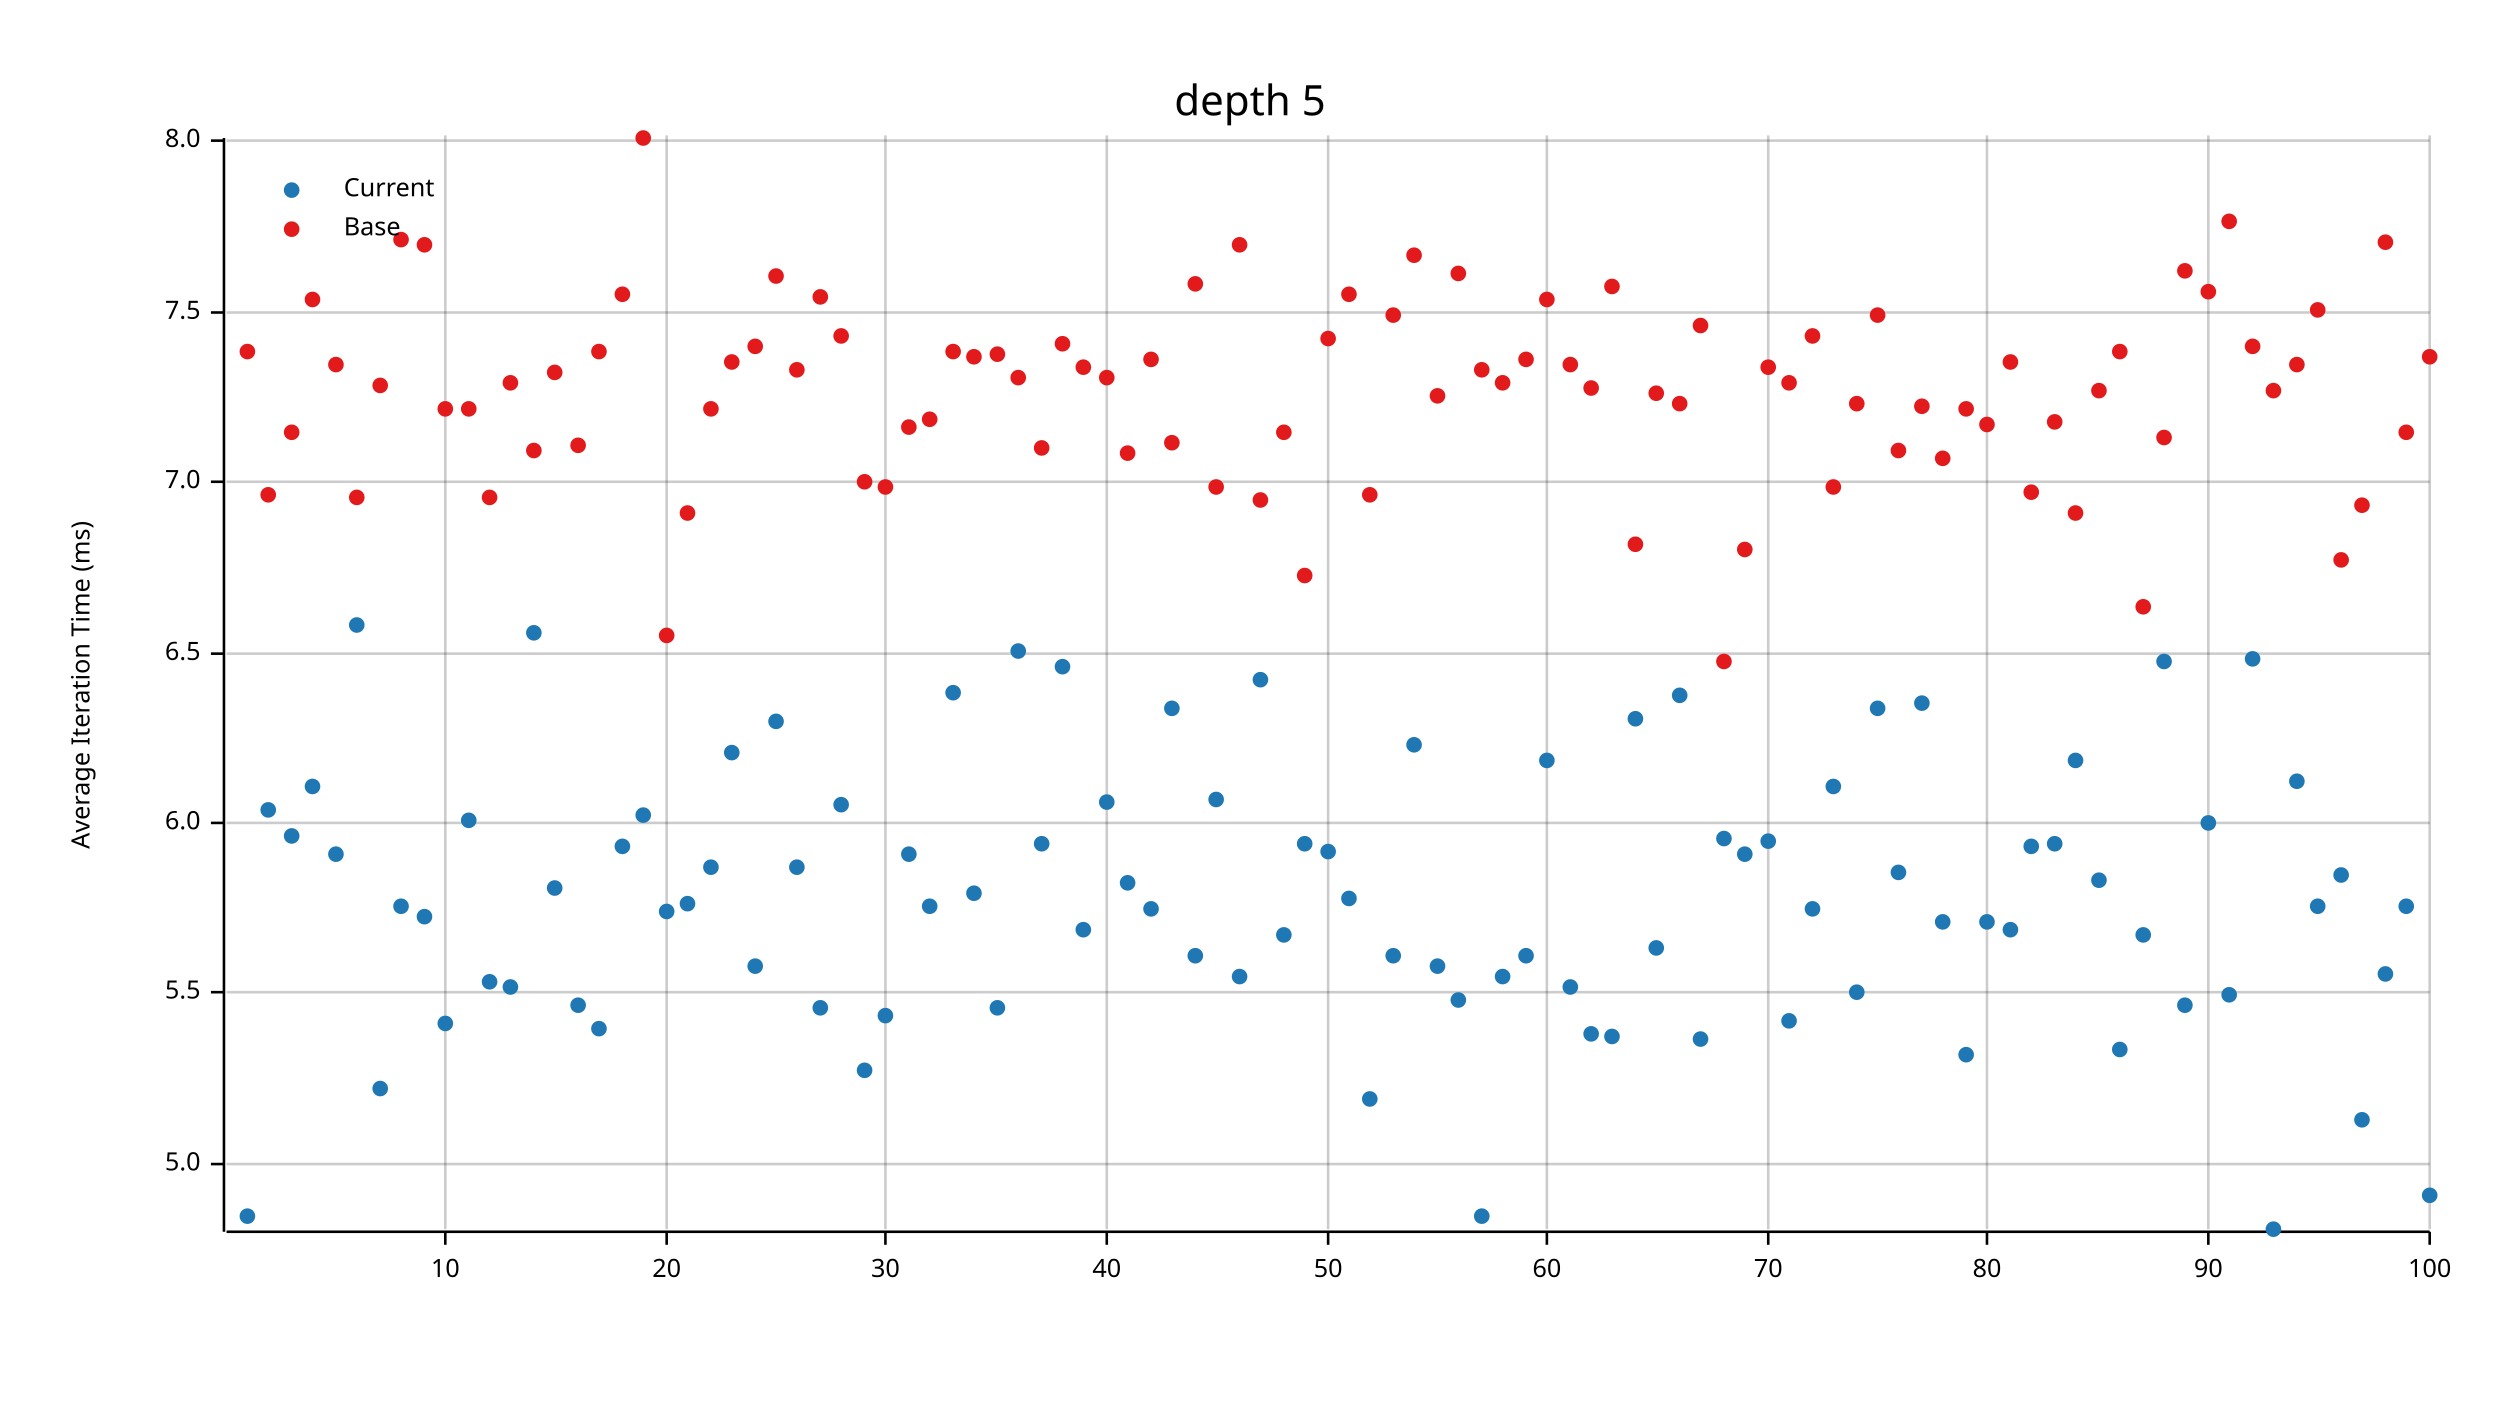
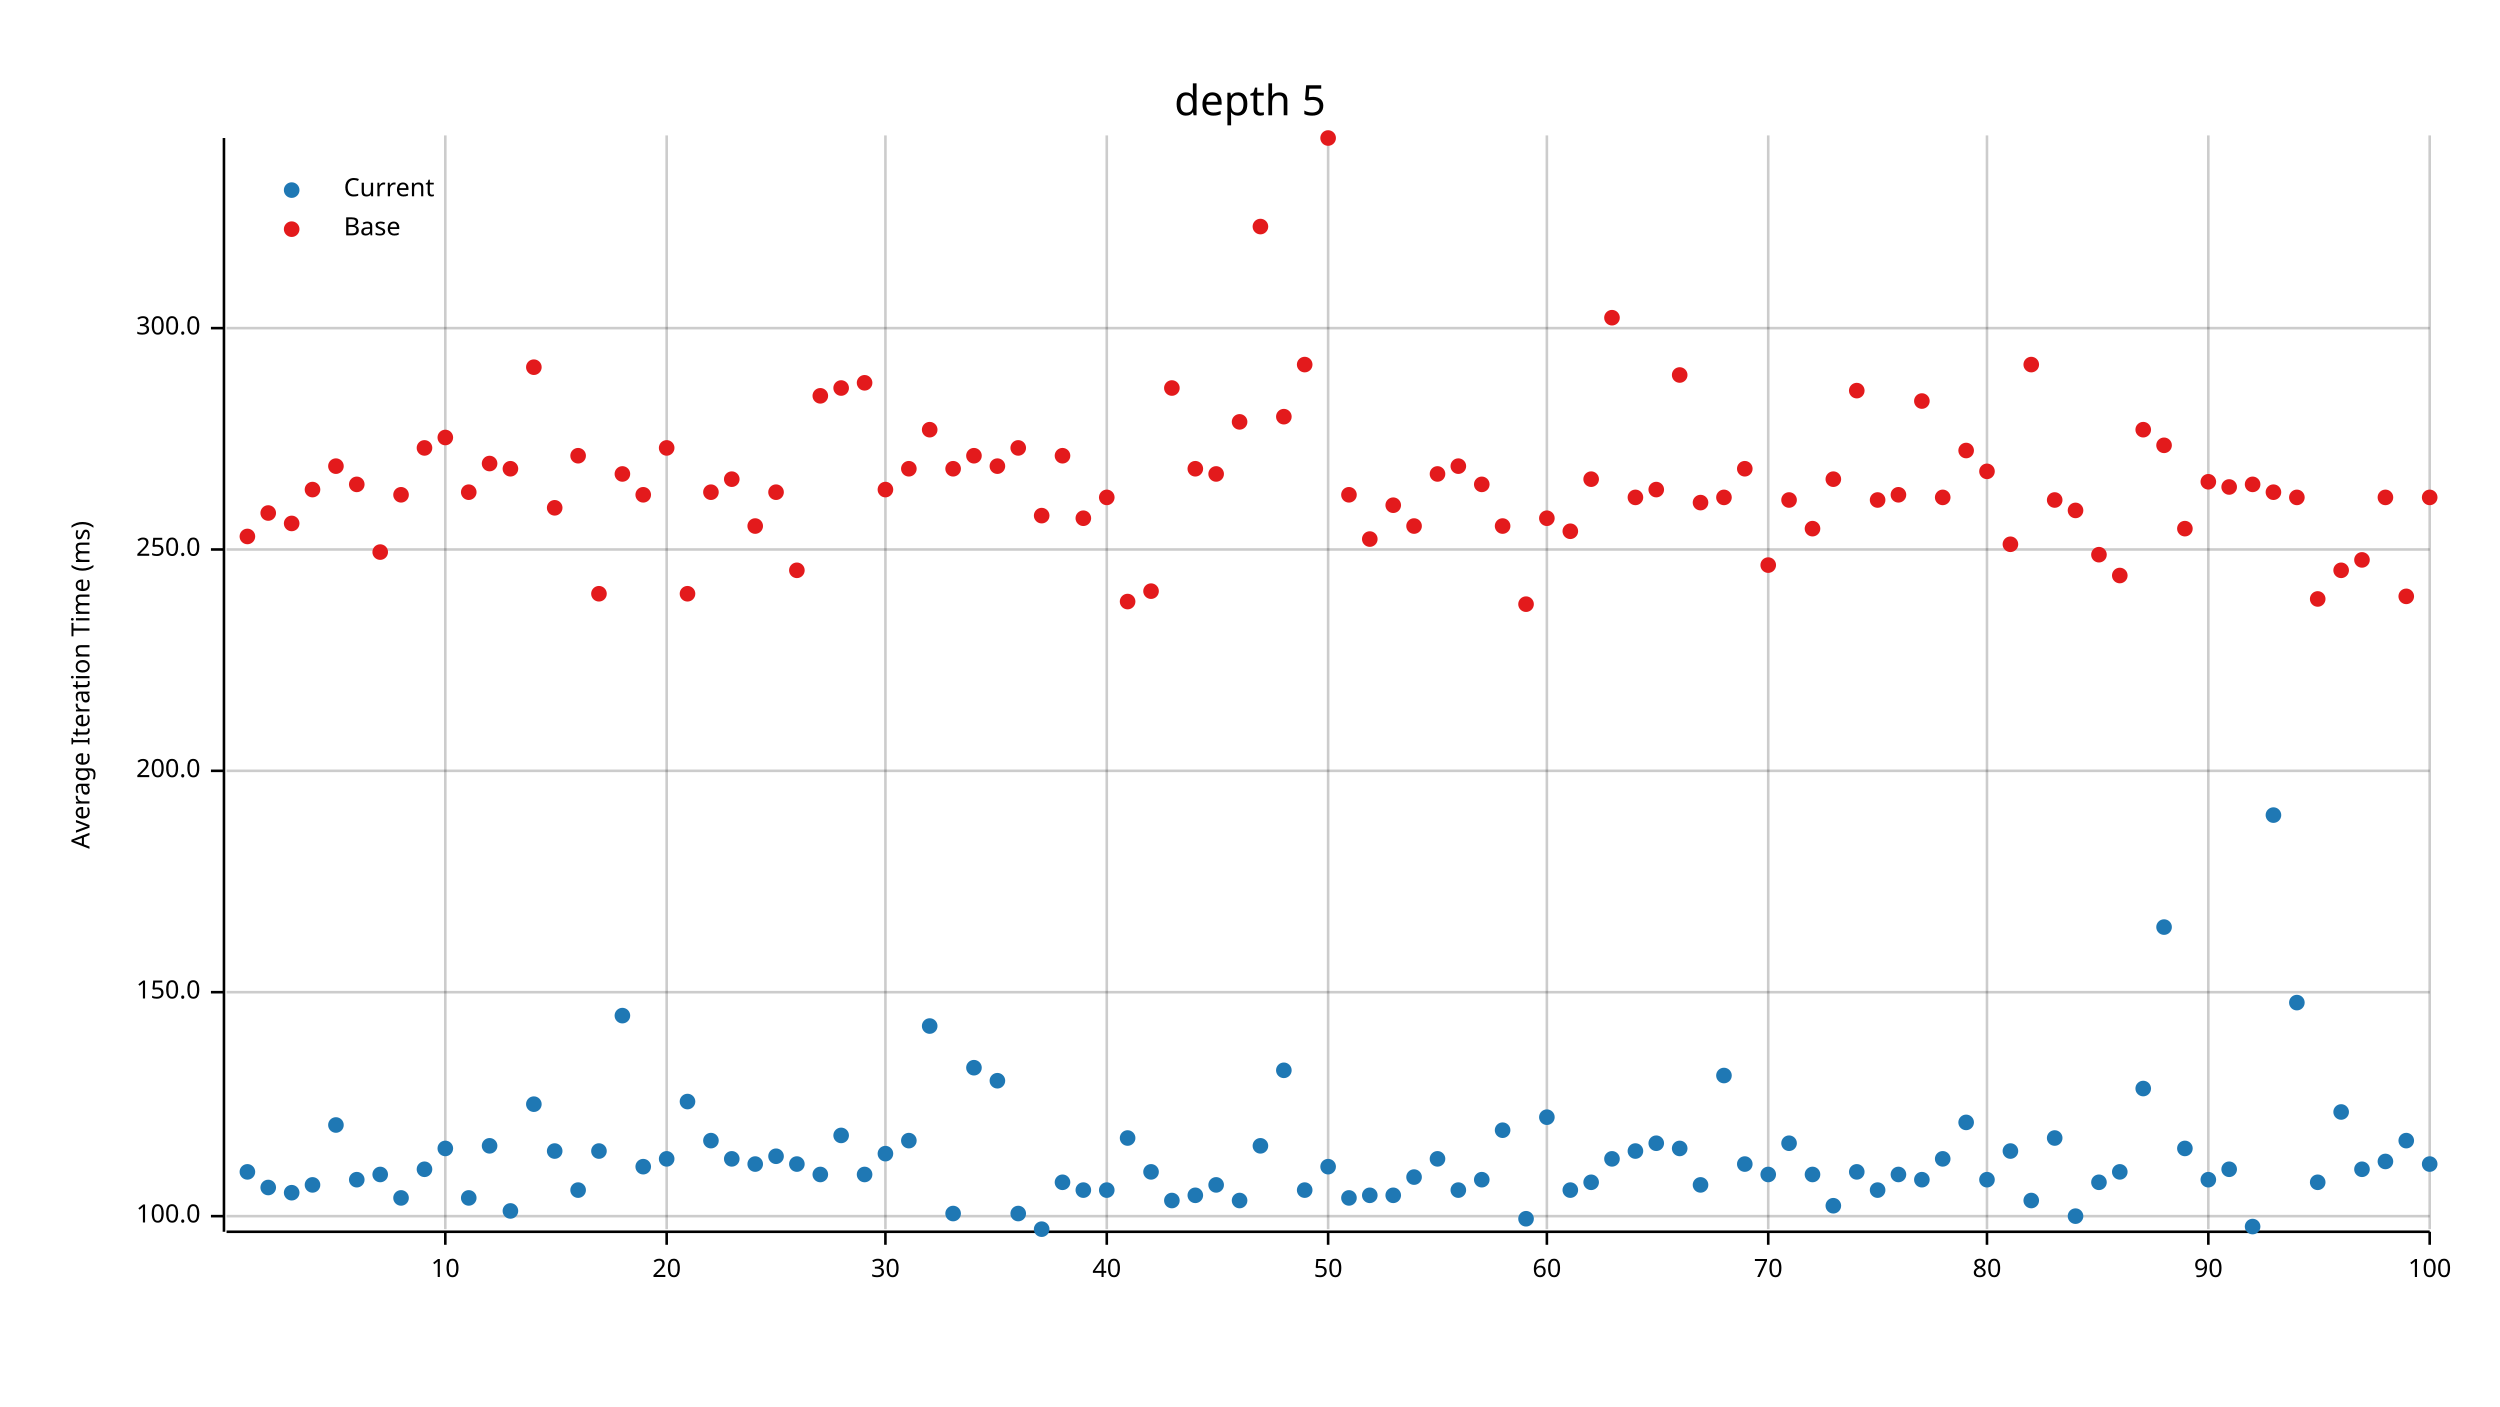
<svg xmlns="http://www.w3.org/2000/svg" width="960" height="540" viewBox="0 0 960 540">
  <text x="480" y="32" dy="0.76em" text-anchor="middle" font-family="sans-serif" font-size="16.129" opacity="1" fill="#000000">
depth 5
</text>
  <text x="27" y="263" dy="0.76em" text-anchor="middle" font-family="sans-serif" font-size="9.677" opacity="1" fill="#000000" transform="rotate(270, 27, 263)">
Average Iteration Time (ms)
</text>
  <line opacity="0.2" stroke="#000000" stroke-width="1" x1="171" y1="472" x2="171" y2="52" />
  <line opacity="0.2" stroke="#000000" stroke-width="1" x1="256" y1="472" x2="256" y2="52" />
  <line opacity="0.2" stroke="#000000" stroke-width="1" x1="340" y1="472" x2="340" y2="52" />
  <line opacity="0.2" stroke="#000000" stroke-width="1" x1="425" y1="472" x2="425" y2="52" />
  <line opacity="0.2" stroke="#000000" stroke-width="1" x1="510" y1="472" x2="510" y2="52" />
  <line opacity="0.2" stroke="#000000" stroke-width="1" x1="594" y1="472" x2="594" y2="52" />
  <line opacity="0.2" stroke="#000000" stroke-width="1" x1="679" y1="472" x2="679" y2="52" />
  <line opacity="0.2" stroke="#000000" stroke-width="1" x1="763" y1="472" x2="763" y2="52" />
  <line opacity="0.2" stroke="#000000" stroke-width="1" x1="848" y1="472" x2="848" y2="52" />
  <line opacity="0.2" stroke="#000000" stroke-width="1" x1="933" y1="472" x2="933" y2="52" />
-   <line opacity="0.2" stroke="#000000" stroke-width="1" x1="87" y1="447" x2="933" y2="447" />
+   <line opacity="0.2" stroke="#000000" stroke-width="1" x1="87" y1="467" x2="933" y2="467" />
  <line opacity="0.2" stroke="#000000" stroke-width="1" x1="87" y1="381" x2="933" y2="381" />
-   <line opacity="0.2" stroke="#000000" stroke-width="1" x1="87" y1="316" x2="933" y2="316" />
-   <line opacity="0.2" stroke="#000000" stroke-width="1" x1="87" y1="251" x2="933" y2="251" />
-   <line opacity="0.2" stroke="#000000" stroke-width="1" x1="87" y1="185" x2="933" y2="185" />
-   <line opacity="0.2" stroke="#000000" stroke-width="1" x1="87" y1="120" x2="933" y2="120" />
-   <line opacity="0.2" stroke="#000000" stroke-width="1" x1="87" y1="54" x2="933" y2="54" />
+   <line opacity="0.2" stroke="#000000" stroke-width="1" x1="87" y1="296" x2="933" y2="296" />
+   <line opacity="0.2" stroke="#000000" stroke-width="1" x1="87" y1="211" x2="933" y2="211" />
+   <line opacity="0.2" stroke="#000000" stroke-width="1" x1="87" y1="126" x2="933" y2="126" />
  <polyline fill="none" opacity="1" stroke="#000000" stroke-width="1" points="86,53 86,473 " />
-   <text x="77" y="447" dy="0.5ex" text-anchor="end" font-family="sans-serif" font-size="9.677" opacity="1" fill="#000000">
- 5.0
- </text>
-   <polyline fill="none" opacity="1" stroke="#000000" stroke-width="1" points="81,447 86,447 " />
+   <text x="77" y="467" dy="0.5ex" text-anchor="end" font-family="sans-serif" font-size="9.677" opacity="1" fill="#000000">
+ 100.0
+ </text>
+   <polyline fill="none" opacity="1" stroke="#000000" stroke-width="1" points="81,467 86,467 " />
  <text x="77" y="381" dy="0.5ex" text-anchor="end" font-family="sans-serif" font-size="9.677" opacity="1" fill="#000000">
- 5.5
+ 150.0
</text>
  <polyline fill="none" opacity="1" stroke="#000000" stroke-width="1" points="81,381 86,381 " />
-   <text x="77" y="316" dy="0.5ex" text-anchor="end" font-family="sans-serif" font-size="9.677" opacity="1" fill="#000000">
- 6.0
- </text>
-   <polyline fill="none" opacity="1" stroke="#000000" stroke-width="1" points="81,316 86,316 " />
-   <text x="77" y="251" dy="0.5ex" text-anchor="end" font-family="sans-serif" font-size="9.677" opacity="1" fill="#000000">
- 6.5
- </text>
-   <polyline fill="none" opacity="1" stroke="#000000" stroke-width="1" points="81,251 86,251 " />
-   <text x="77" y="185" dy="0.5ex" text-anchor="end" font-family="sans-serif" font-size="9.677" opacity="1" fill="#000000">
- 7.0
- </text>
-   <polyline fill="none" opacity="1" stroke="#000000" stroke-width="1" points="81,185 86,185 " />
-   <text x="77" y="120" dy="0.5ex" text-anchor="end" font-family="sans-serif" font-size="9.677" opacity="1" fill="#000000">
- 7.5
- </text>
-   <polyline fill="none" opacity="1" stroke="#000000" stroke-width="1" points="81,120 86,120 " />
-   <text x="77" y="54" dy="0.5ex" text-anchor="end" font-family="sans-serif" font-size="9.677" opacity="1" fill="#000000">
- 8.0
- </text>
-   <polyline fill="none" opacity="1" stroke="#000000" stroke-width="1" points="81,54 86,54 " />
+   <text x="77" y="296" dy="0.5ex" text-anchor="end" font-family="sans-serif" font-size="9.677" opacity="1" fill="#000000">
+ 200.0
+ </text>
+   <polyline fill="none" opacity="1" stroke="#000000" stroke-width="1" points="81,296 86,296 " />
+   <text x="77" y="211" dy="0.5ex" text-anchor="end" font-family="sans-serif" font-size="9.677" opacity="1" fill="#000000">
+ 250.0
+ </text>
+   <polyline fill="none" opacity="1" stroke="#000000" stroke-width="1" points="81,211 86,211 " />
+   <text x="77" y="126" dy="0.5ex" text-anchor="end" font-family="sans-serif" font-size="9.677" opacity="1" fill="#000000">
+ 300.0
+ </text>
+   <polyline fill="none" opacity="1" stroke="#000000" stroke-width="1" points="81,126 86,126 " />
  <polyline fill="none" opacity="1" stroke="#000000" stroke-width="1" points="87,473 933,473 " />
  <text x="171" y="483" dy="0.76em" text-anchor="middle" font-family="sans-serif" font-size="9.677" opacity="1" fill="#000000">
10
</text>
  <polyline fill="none" opacity="1" stroke="#000000" stroke-width="1" points="171,473 171,478 " />
  <text x="256" y="483" dy="0.76em" text-anchor="middle" font-family="sans-serif" font-size="9.677" opacity="1" fill="#000000">
20
</text>
  <polyline fill="none" opacity="1" stroke="#000000" stroke-width="1" points="256,473 256,478 " />
  <text x="340" y="483" dy="0.76em" text-anchor="middle" font-family="sans-serif" font-size="9.677" opacity="1" fill="#000000">
30
</text>
  <polyline fill="none" opacity="1" stroke="#000000" stroke-width="1" points="340,473 340,478 " />
  <text x="425" y="483" dy="0.76em" text-anchor="middle" font-family="sans-serif" font-size="9.677" opacity="1" fill="#000000">
40
</text>
  <polyline fill="none" opacity="1" stroke="#000000" stroke-width="1" points="425,473 425,478 " />
  <text x="510" y="483" dy="0.76em" text-anchor="middle" font-family="sans-serif" font-size="9.677" opacity="1" fill="#000000">
50
</text>
  <polyline fill="none" opacity="1" stroke="#000000" stroke-width="1" points="510,473 510,478 " />
  <text x="594" y="483" dy="0.76em" text-anchor="middle" font-family="sans-serif" font-size="9.677" opacity="1" fill="#000000">
60
</text>
  <polyline fill="none" opacity="1" stroke="#000000" stroke-width="1" points="594,473 594,478 " />
  <text x="679" y="483" dy="0.76em" text-anchor="middle" font-family="sans-serif" font-size="9.677" opacity="1" fill="#000000">
70
</text>
  <polyline fill="none" opacity="1" stroke="#000000" stroke-width="1" points="679,473 679,478 " />
  <text x="763" y="483" dy="0.76em" text-anchor="middle" font-family="sans-serif" font-size="9.677" opacity="1" fill="#000000">
80
</text>
  <polyline fill="none" opacity="1" stroke="#000000" stroke-width="1" points="763,473 763,478 " />
  <text x="848" y="483" dy="0.76em" text-anchor="middle" font-family="sans-serif" font-size="9.677" opacity="1" fill="#000000">
90
</text>
  <polyline fill="none" opacity="1" stroke="#000000" stroke-width="1" points="848,473 848,478 " />
  <text x="933" y="483" dy="0.76em" text-anchor="middle" font-family="sans-serif" font-size="9.677" opacity="1" fill="#000000">
100
</text>
  <polyline fill="none" opacity="1" stroke="#000000" stroke-width="1" points="933,473 933,478 " />
-   <circle cx="95" cy="467" r="3" opacity="1" fill="#1F78B4" stroke="none" />
-   <circle cx="103" cy="311" r="3" opacity="1" fill="#1F78B4" stroke="none" />
-   <circle cx="112" cy="321" r="3" opacity="1" fill="#1F78B4" stroke="none" />
-   <circle cx="120" cy="302" r="3" opacity="1" fill="#1F78B4" stroke="none" />
-   <circle cx="129" cy="328" r="3" opacity="1" fill="#1F78B4" stroke="none" />
-   <circle cx="137" cy="240" r="3" opacity="1" fill="#1F78B4" stroke="none" />
-   <circle cx="146" cy="418" r="3" opacity="1" fill="#1F78B4" stroke="none" />
-   <circle cx="154" cy="348" r="3" opacity="1" fill="#1F78B4" stroke="none" />
-   <circle cx="163" cy="352" r="3" opacity="1" fill="#1F78B4" stroke="none" />
-   <circle cx="171" cy="393" r="3" opacity="1" fill="#1F78B4" stroke="none" />
-   <circle cx="180" cy="315" r="3" opacity="1" fill="#1F78B4" stroke="none" />
-   <circle cx="188" cy="377" r="3" opacity="1" fill="#1F78B4" stroke="none" />
-   <circle cx="196" cy="379" r="3" opacity="1" fill="#1F78B4" stroke="none" />
-   <circle cx="205" cy="243" r="3" opacity="1" fill="#1F78B4" stroke="none" />
-   <circle cx="213" cy="341" r="3" opacity="1" fill="#1F78B4" stroke="none" />
-   <circle cx="222" cy="386" r="3" opacity="1" fill="#1F78B4" stroke="none" />
-   <circle cx="230" cy="395" r="3" opacity="1" fill="#1F78B4" stroke="none" />
-   <circle cx="239" cy="325" r="3" opacity="1" fill="#1F78B4" stroke="none" />
-   <circle cx="247" cy="313" r="3" opacity="1" fill="#1F78B4" stroke="none" />
-   <circle cx="256" cy="350" r="3" opacity="1" fill="#1F78B4" stroke="none" />
-   <circle cx="264" cy="347" r="3" opacity="1" fill="#1F78B4" stroke="none" />
-   <circle cx="273" cy="333" r="3" opacity="1" fill="#1F78B4" stroke="none" />
-   <circle cx="281" cy="289" r="3" opacity="1" fill="#1F78B4" stroke="none" />
-   <circle cx="290" cy="371" r="3" opacity="1" fill="#1F78B4" stroke="none" />
-   <circle cx="298" cy="277" r="3" opacity="1" fill="#1F78B4" stroke="none" />
-   <circle cx="306" cy="333" r="3" opacity="1" fill="#1F78B4" stroke="none" />
-   <circle cx="315" cy="387" r="3" opacity="1" fill="#1F78B4" stroke="none" />
-   <circle cx="323" cy="309" r="3" opacity="1" fill="#1F78B4" stroke="none" />
-   <circle cx="332" cy="411" r="3" opacity="1" fill="#1F78B4" stroke="none" />
-   <circle cx="340" cy="390" r="3" opacity="1" fill="#1F78B4" stroke="none" />
-   <circle cx="349" cy="328" r="3" opacity="1" fill="#1F78B4" stroke="none" />
-   <circle cx="357" cy="348" r="3" opacity="1" fill="#1F78B4" stroke="none" />
-   <circle cx="366" cy="266" r="3" opacity="1" fill="#1F78B4" stroke="none" />
-   <circle cx="374" cy="343" r="3" opacity="1" fill="#1F78B4" stroke="none" />
-   <circle cx="383" cy="387" r="3" opacity="1" fill="#1F78B4" stroke="none" />
-   <circle cx="391" cy="250" r="3" opacity="1" fill="#1F78B4" stroke="none" />
-   <circle cx="400" cy="324" r="3" opacity="1" fill="#1F78B4" stroke="none" />
-   <circle cx="408" cy="256" r="3" opacity="1" fill="#1F78B4" stroke="none" />
-   <circle cx="416" cy="357" r="3" opacity="1" fill="#1F78B4" stroke="none" />
-   <circle cx="425" cy="308" r="3" opacity="1" fill="#1F78B4" stroke="none" />
-   <circle cx="433" cy="339" r="3" opacity="1" fill="#1F78B4" stroke="none" />
-   <circle cx="442" cy="349" r="3" opacity="1" fill="#1F78B4" stroke="none" />
-   <circle cx="450" cy="272" r="3" opacity="1" fill="#1F78B4" stroke="none" />
-   <circle cx="459" cy="367" r="3" opacity="1" fill="#1F78B4" stroke="none" />
-   <circle cx="467" cy="307" r="3" opacity="1" fill="#1F78B4" stroke="none" />
-   <circle cx="476" cy="375" r="3" opacity="1" fill="#1F78B4" stroke="none" />
-   <circle cx="484" cy="261" r="3" opacity="1" fill="#1F78B4" stroke="none" />
-   <circle cx="493" cy="359" r="3" opacity="1" fill="#1F78B4" stroke="none" />
-   <circle cx="501" cy="324" r="3" opacity="1" fill="#1F78B4" stroke="none" />
-   <circle cx="510" cy="327" r="3" opacity="1" fill="#1F78B4" stroke="none" />
-   <circle cx="518" cy="345" r="3" opacity="1" fill="#1F78B4" stroke="none" />
-   <circle cx="526" cy="422" r="3" opacity="1" fill="#1F78B4" stroke="none" />
-   <circle cx="535" cy="367" r="3" opacity="1" fill="#1F78B4" stroke="none" />
-   <circle cx="543" cy="286" r="3" opacity="1" fill="#1F78B4" stroke="none" />
-   <circle cx="552" cy="371" r="3" opacity="1" fill="#1F78B4" stroke="none" />
-   <circle cx="560" cy="384" r="3" opacity="1" fill="#1F78B4" stroke="none" />
-   <circle cx="569" cy="467" r="3" opacity="1" fill="#1F78B4" stroke="none" />
-   <circle cx="577" cy="375" r="3" opacity="1" fill="#1F78B4" stroke="none" />
-   <circle cx="586" cy="367" r="3" opacity="1" fill="#1F78B4" stroke="none" />
-   <circle cx="594" cy="292" r="3" opacity="1" fill="#1F78B4" stroke="none" />
-   <circle cx="603" cy="379" r="3" opacity="1" fill="#1F78B4" stroke="none" />
-   <circle cx="611" cy="397" r="3" opacity="1" fill="#1F78B4" stroke="none" />
-   <circle cx="619" cy="398" r="3" opacity="1" fill="#1F78B4" stroke="none" />
-   <circle cx="628" cy="276" r="3" opacity="1" fill="#1F78B4" stroke="none" />
-   <circle cx="636" cy="364" r="3" opacity="1" fill="#1F78B4" stroke="none" />
-   <circle cx="645" cy="267" r="3" opacity="1" fill="#1F78B4" stroke="none" />
-   <circle cx="653" cy="399" r="3" opacity="1" fill="#1F78B4" stroke="none" />
-   <circle cx="662" cy="322" r="3" opacity="1" fill="#1F78B4" stroke="none" />
-   <circle cx="670" cy="328" r="3" opacity="1" fill="#1F78B4" stroke="none" />
-   <circle cx="679" cy="323" r="3" opacity="1" fill="#1F78B4" stroke="none" />
-   <circle cx="687" cy="392" r="3" opacity="1" fill="#1F78B4" stroke="none" />
-   <circle cx="696" cy="349" r="3" opacity="1" fill="#1F78B4" stroke="none" />
-   <circle cx="704" cy="302" r="3" opacity="1" fill="#1F78B4" stroke="none" />
-   <circle cx="713" cy="381" r="3" opacity="1" fill="#1F78B4" stroke="none" />
-   <circle cx="721" cy="272" r="3" opacity="1" fill="#1F78B4" stroke="none" />
-   <circle cx="729" cy="335" r="3" opacity="1" fill="#1F78B4" stroke="none" />
-   <circle cx="738" cy="270" r="3" opacity="1" fill="#1F78B4" stroke="none" />
-   <circle cx="746" cy="354" r="3" opacity="1" fill="#1F78B4" stroke="none" />
-   <circle cx="755" cy="405" r="3" opacity="1" fill="#1F78B4" stroke="none" />
-   <circle cx="763" cy="354" r="3" opacity="1" fill="#1F78B4" stroke="none" />
-   <circle cx="772" cy="357" r="3" opacity="1" fill="#1F78B4" stroke="none" />
-   <circle cx="780" cy="325" r="3" opacity="1" fill="#1F78B4" stroke="none" />
-   <circle cx="789" cy="324" r="3" opacity="1" fill="#1F78B4" stroke="none" />
-   <circle cx="797" cy="292" r="3" opacity="1" fill="#1F78B4" stroke="none" />
-   <circle cx="806" cy="338" r="3" opacity="1" fill="#1F78B4" stroke="none" />
-   <circle cx="814" cy="403" r="3" opacity="1" fill="#1F78B4" stroke="none" />
-   <circle cx="823" cy="359" r="3" opacity="1" fill="#1F78B4" stroke="none" />
-   <circle cx="831" cy="254" r="3" opacity="1" fill="#1F78B4" stroke="none" />
-   <circle cx="839" cy="386" r="3" opacity="1" fill="#1F78B4" stroke="none" />
-   <circle cx="848" cy="316" r="3" opacity="1" fill="#1F78B4" stroke="none" />
-   <circle cx="856" cy="382" r="3" opacity="1" fill="#1F78B4" stroke="none" />
-   <circle cx="865" cy="253" r="3" opacity="1" fill="#1F78B4" stroke="none" />
-   <circle cx="873" cy="472" r="3" opacity="1" fill="#1F78B4" stroke="none" />
-   <circle cx="882" cy="300" r="3" opacity="1" fill="#1F78B4" stroke="none" />
-   <circle cx="890" cy="348" r="3" opacity="1" fill="#1F78B4" stroke="none" />
-   <circle cx="899" cy="336" r="3" opacity="1" fill="#1F78B4" stroke="none" />
-   <circle cx="907" cy="430" r="3" opacity="1" fill="#1F78B4" stroke="none" />
-   <circle cx="916" cy="374" r="3" opacity="1" fill="#1F78B4" stroke="none" />
-   <circle cx="924" cy="348" r="3" opacity="1" fill="#1F78B4" stroke="none" />
-   <circle cx="933" cy="459" r="3" opacity="1" fill="#1F78B4" stroke="none" />
-   <circle cx="95" cy="135" r="3" opacity="1" fill="#E31A1C" stroke="none" />
-   <circle cx="103" cy="190" r="3" opacity="1" fill="#E31A1C" stroke="none" />
-   <circle cx="112" cy="166" r="3" opacity="1" fill="#E31A1C" stroke="none" />
-   <circle cx="120" cy="115" r="3" opacity="1" fill="#E31A1C" stroke="none" />
-   <circle cx="129" cy="140" r="3" opacity="1" fill="#E31A1C" stroke="none" />
-   <circle cx="137" cy="191" r="3" opacity="1" fill="#E31A1C" stroke="none" />
-   <circle cx="146" cy="148" r="3" opacity="1" fill="#E31A1C" stroke="none" />
-   <circle cx="154" cy="92" r="3" opacity="1" fill="#E31A1C" stroke="none" />
-   <circle cx="163" cy="94" r="3" opacity="1" fill="#E31A1C" stroke="none" />
-   <circle cx="171" cy="157" r="3" opacity="1" fill="#E31A1C" stroke="none" />
-   <circle cx="180" cy="157" r="3" opacity="1" fill="#E31A1C" stroke="none" />
-   <circle cx="188" cy="191" r="3" opacity="1" fill="#E31A1C" stroke="none" />
-   <circle cx="196" cy="147" r="3" opacity="1" fill="#E31A1C" stroke="none" />
-   <circle cx="205" cy="173" r="3" opacity="1" fill="#E31A1C" stroke="none" />
-   <circle cx="213" cy="143" r="3" opacity="1" fill="#E31A1C" stroke="none" />
-   <circle cx="222" cy="171" r="3" opacity="1" fill="#E31A1C" stroke="none" />
-   <circle cx="230" cy="135" r="3" opacity="1" fill="#E31A1C" stroke="none" />
-   <circle cx="239" cy="113" r="3" opacity="1" fill="#E31A1C" stroke="none" />
-   <circle cx="247" cy="53" r="3" opacity="1" fill="#E31A1C" stroke="none" />
-   <circle cx="256" cy="244" r="3" opacity="1" fill="#E31A1C" stroke="none" />
-   <circle cx="264" cy="197" r="3" opacity="1" fill="#E31A1C" stroke="none" />
-   <circle cx="273" cy="157" r="3" opacity="1" fill="#E31A1C" stroke="none" />
-   <circle cx="281" cy="139" r="3" opacity="1" fill="#E31A1C" stroke="none" />
-   <circle cx="290" cy="133" r="3" opacity="1" fill="#E31A1C" stroke="none" />
-   <circle cx="298" cy="106" r="3" opacity="1" fill="#E31A1C" stroke="none" />
-   <circle cx="306" cy="142" r="3" opacity="1" fill="#E31A1C" stroke="none" />
-   <circle cx="315" cy="114" r="3" opacity="1" fill="#E31A1C" stroke="none" />
-   <circle cx="323" cy="129" r="3" opacity="1" fill="#E31A1C" stroke="none" />
-   <circle cx="332" cy="185" r="3" opacity="1" fill="#E31A1C" stroke="none" />
-   <circle cx="340" cy="187" r="3" opacity="1" fill="#E31A1C" stroke="none" />
-   <circle cx="349" cy="164" r="3" opacity="1" fill="#E31A1C" stroke="none" />
-   <circle cx="357" cy="161" r="3" opacity="1" fill="#E31A1C" stroke="none" />
-   <circle cx="366" cy="135" r="3" opacity="1" fill="#E31A1C" stroke="none" />
-   <circle cx="374" cy="137" r="3" opacity="1" fill="#E31A1C" stroke="none" />
-   <circle cx="383" cy="136" r="3" opacity="1" fill="#E31A1C" stroke="none" />
-   <circle cx="391" cy="145" r="3" opacity="1" fill="#E31A1C" stroke="none" />
-   <circle cx="400" cy="172" r="3" opacity="1" fill="#E31A1C" stroke="none" />
-   <circle cx="408" cy="132" r="3" opacity="1" fill="#E31A1C" stroke="none" />
-   <circle cx="416" cy="141" r="3" opacity="1" fill="#E31A1C" stroke="none" />
-   <circle cx="425" cy="145" r="3" opacity="1" fill="#E31A1C" stroke="none" />
-   <circle cx="433" cy="174" r="3" opacity="1" fill="#E31A1C" stroke="none" />
-   <circle cx="442" cy="138" r="3" opacity="1" fill="#E31A1C" stroke="none" />
-   <circle cx="450" cy="170" r="3" opacity="1" fill="#E31A1C" stroke="none" />
-   <circle cx="459" cy="109" r="3" opacity="1" fill="#E31A1C" stroke="none" />
-   <circle cx="467" cy="187" r="3" opacity="1" fill="#E31A1C" stroke="none" />
-   <circle cx="476" cy="94" r="3" opacity="1" fill="#E31A1C" stroke="none" />
-   <circle cx="484" cy="192" r="3" opacity="1" fill="#E31A1C" stroke="none" />
-   <circle cx="493" cy="166" r="3" opacity="1" fill="#E31A1C" stroke="none" />
-   <circle cx="501" cy="221" r="3" opacity="1" fill="#E31A1C" stroke="none" />
-   <circle cx="510" cy="130" r="3" opacity="1" fill="#E31A1C" stroke="none" />
-   <circle cx="518" cy="113" r="3" opacity="1" fill="#E31A1C" stroke="none" />
-   <circle cx="526" cy="190" r="3" opacity="1" fill="#E31A1C" stroke="none" />
-   <circle cx="535" cy="121" r="3" opacity="1" fill="#E31A1C" stroke="none" />
-   <circle cx="543" cy="98" r="3" opacity="1" fill="#E31A1C" stroke="none" />
-   <circle cx="552" cy="152" r="3" opacity="1" fill="#E31A1C" stroke="none" />
-   <circle cx="560" cy="105" r="3" opacity="1" fill="#E31A1C" stroke="none" />
-   <circle cx="569" cy="142" r="3" opacity="1" fill="#E31A1C" stroke="none" />
-   <circle cx="577" cy="147" r="3" opacity="1" fill="#E31A1C" stroke="none" />
-   <circle cx="586" cy="138" r="3" opacity="1" fill="#E31A1C" stroke="none" />
-   <circle cx="594" cy="115" r="3" opacity="1" fill="#E31A1C" stroke="none" />
-   <circle cx="603" cy="140" r="3" opacity="1" fill="#E31A1C" stroke="none" />
-   <circle cx="611" cy="149" r="3" opacity="1" fill="#E31A1C" stroke="none" />
-   <circle cx="619" cy="110" r="3" opacity="1" fill="#E31A1C" stroke="none" />
-   <circle cx="628" cy="209" r="3" opacity="1" fill="#E31A1C" stroke="none" />
-   <circle cx="636" cy="151" r="3" opacity="1" fill="#E31A1C" stroke="none" />
-   <circle cx="645" cy="155" r="3" opacity="1" fill="#E31A1C" stroke="none" />
-   <circle cx="653" cy="125" r="3" opacity="1" fill="#E31A1C" stroke="none" />
-   <circle cx="662" cy="254" r="3" opacity="1" fill="#E31A1C" stroke="none" />
-   <circle cx="670" cy="211" r="3" opacity="1" fill="#E31A1C" stroke="none" />
-   <circle cx="679" cy="141" r="3" opacity="1" fill="#E31A1C" stroke="none" />
-   <circle cx="687" cy="147" r="3" opacity="1" fill="#E31A1C" stroke="none" />
-   <circle cx="696" cy="129" r="3" opacity="1" fill="#E31A1C" stroke="none" />
-   <circle cx="704" cy="187" r="3" opacity="1" fill="#E31A1C" stroke="none" />
-   <circle cx="713" cy="155" r="3" opacity="1" fill="#E31A1C" stroke="none" />
-   <circle cx="721" cy="121" r="3" opacity="1" fill="#E31A1C" stroke="none" />
-   <circle cx="729" cy="173" r="3" opacity="1" fill="#E31A1C" stroke="none" />
-   <circle cx="738" cy="156" r="3" opacity="1" fill="#E31A1C" stroke="none" />
-   <circle cx="746" cy="176" r="3" opacity="1" fill="#E31A1C" stroke="none" />
-   <circle cx="755" cy="157" r="3" opacity="1" fill="#E31A1C" stroke="none" />
-   <circle cx="763" cy="163" r="3" opacity="1" fill="#E31A1C" stroke="none" />
-   <circle cx="772" cy="139" r="3" opacity="1" fill="#E31A1C" stroke="none" />
-   <circle cx="780" cy="189" r="3" opacity="1" fill="#E31A1C" stroke="none" />
-   <circle cx="789" cy="162" r="3" opacity="1" fill="#E31A1C" stroke="none" />
-   <circle cx="797" cy="197" r="3" opacity="1" fill="#E31A1C" stroke="none" />
-   <circle cx="806" cy="150" r="3" opacity="1" fill="#E31A1C" stroke="none" />
-   <circle cx="814" cy="135" r="3" opacity="1" fill="#E31A1C" stroke="none" />
-   <circle cx="823" cy="233" r="3" opacity="1" fill="#E31A1C" stroke="none" />
-   <circle cx="831" cy="168" r="3" opacity="1" fill="#E31A1C" stroke="none" />
-   <circle cx="839" cy="104" r="3" opacity="1" fill="#E31A1C" stroke="none" />
-   <circle cx="848" cy="112" r="3" opacity="1" fill="#E31A1C" stroke="none" />
-   <circle cx="856" cy="85" r="3" opacity="1" fill="#E31A1C" stroke="none" />
-   <circle cx="865" cy="133" r="3" opacity="1" fill="#E31A1C" stroke="none" />
-   <circle cx="873" cy="150" r="3" opacity="1" fill="#E31A1C" stroke="none" />
-   <circle cx="882" cy="140" r="3" opacity="1" fill="#E31A1C" stroke="none" />
-   <circle cx="890" cy="119" r="3" opacity="1" fill="#E31A1C" stroke="none" />
-   <circle cx="899" cy="215" r="3" opacity="1" fill="#E31A1C" stroke="none" />
-   <circle cx="907" cy="194" r="3" opacity="1" fill="#E31A1C" stroke="none" />
-   <circle cx="916" cy="93" r="3" opacity="1" fill="#E31A1C" stroke="none" />
-   <circle cx="924" cy="166" r="3" opacity="1" fill="#E31A1C" stroke="none" />
-   <circle cx="933" cy="137" r="3" opacity="1" fill="#E31A1C" stroke="none" />
+   <circle cx="95" cy="450" r="3" opacity="1" fill="#1F78B4" stroke="none" />
+   <circle cx="103" cy="456" r="3" opacity="1" fill="#1F78B4" stroke="none" />
+   <circle cx="112" cy="458" r="3" opacity="1" fill="#1F78B4" stroke="none" />
+   <circle cx="120" cy="455" r="3" opacity="1" fill="#1F78B4" stroke="none" />
+   <circle cx="129" cy="432" r="3" opacity="1" fill="#1F78B4" stroke="none" />
+   <circle cx="137" cy="453" r="3" opacity="1" fill="#1F78B4" stroke="none" />
+   <circle cx="146" cy="451" r="3" opacity="1" fill="#1F78B4" stroke="none" />
+   <circle cx="154" cy="460" r="3" opacity="1" fill="#1F78B4" stroke="none" />
+   <circle cx="163" cy="449" r="3" opacity="1" fill="#1F78B4" stroke="none" />
+   <circle cx="171" cy="441" r="3" opacity="1" fill="#1F78B4" stroke="none" />
+   <circle cx="180" cy="460" r="3" opacity="1" fill="#1F78B4" stroke="none" />
+   <circle cx="188" cy="440" r="3" opacity="1" fill="#1F78B4" stroke="none" />
+   <circle cx="196" cy="465" r="3" opacity="1" fill="#1F78B4" stroke="none" />
+   <circle cx="205" cy="424" r="3" opacity="1" fill="#1F78B4" stroke="none" />
+   <circle cx="213" cy="442" r="3" opacity="1" fill="#1F78B4" stroke="none" />
+   <circle cx="222" cy="457" r="3" opacity="1" fill="#1F78B4" stroke="none" />
+   <circle cx="230" cy="442" r="3" opacity="1" fill="#1F78B4" stroke="none" />
+   <circle cx="239" cy="390" r="3" opacity="1" fill="#1F78B4" stroke="none" />
+   <circle cx="247" cy="448" r="3" opacity="1" fill="#1F78B4" stroke="none" />
+   <circle cx="256" cy="445" r="3" opacity="1" fill="#1F78B4" stroke="none" />
+   <circle cx="264" cy="423" r="3" opacity="1" fill="#1F78B4" stroke="none" />
+   <circle cx="273" cy="438" r="3" opacity="1" fill="#1F78B4" stroke="none" />
+   <circle cx="281" cy="445" r="3" opacity="1" fill="#1F78B4" stroke="none" />
+   <circle cx="290" cy="447" r="3" opacity="1" fill="#1F78B4" stroke="none" />
+   <circle cx="298" cy="444" r="3" opacity="1" fill="#1F78B4" stroke="none" />
+   <circle cx="306" cy="447" r="3" opacity="1" fill="#1F78B4" stroke="none" />
+   <circle cx="315" cy="451" r="3" opacity="1" fill="#1F78B4" stroke="none" />
+   <circle cx="323" cy="436" r="3" opacity="1" fill="#1F78B4" stroke="none" />
+   <circle cx="332" cy="451" r="3" opacity="1" fill="#1F78B4" stroke="none" />
+   <circle cx="340" cy="443" r="3" opacity="1" fill="#1F78B4" stroke="none" />
+   <circle cx="349" cy="438" r="3" opacity="1" fill="#1F78B4" stroke="none" />
+   <circle cx="357" cy="394" r="3" opacity="1" fill="#1F78B4" stroke="none" />
+   <circle cx="366" cy="466" r="3" opacity="1" fill="#1F78B4" stroke="none" />
+   <circle cx="374" cy="410" r="3" opacity="1" fill="#1F78B4" stroke="none" />
+   <circle cx="383" cy="415" r="3" opacity="1" fill="#1F78B4" stroke="none" />
+   <circle cx="391" cy="466" r="3" opacity="1" fill="#1F78B4" stroke="none" />
+   <circle cx="400" cy="472" r="3" opacity="1" fill="#1F78B4" stroke="none" />
+   <circle cx="408" cy="454" r="3" opacity="1" fill="#1F78B4" stroke="none" />
+   <circle cx="416" cy="457" r="3" opacity="1" fill="#1F78B4" stroke="none" />
+   <circle cx="425" cy="457" r="3" opacity="1" fill="#1F78B4" stroke="none" />
+   <circle cx="433" cy="437" r="3" opacity="1" fill="#1F78B4" stroke="none" />
+   <circle cx="442" cy="450" r="3" opacity="1" fill="#1F78B4" stroke="none" />
+   <circle cx="450" cy="461" r="3" opacity="1" fill="#1F78B4" stroke="none" />
+   <circle cx="459" cy="459" r="3" opacity="1" fill="#1F78B4" stroke="none" />
+   <circle cx="467" cy="455" r="3" opacity="1" fill="#1F78B4" stroke="none" />
+   <circle cx="476" cy="461" r="3" opacity="1" fill="#1F78B4" stroke="none" />
+   <circle cx="484" cy="440" r="3" opacity="1" fill="#1F78B4" stroke="none" />
+   <circle cx="493" cy="411" r="3" opacity="1" fill="#1F78B4" stroke="none" />
+   <circle cx="501" cy="457" r="3" opacity="1" fill="#1F78B4" stroke="none" />
+   <circle cx="510" cy="448" r="3" opacity="1" fill="#1F78B4" stroke="none" />
+   <circle cx="518" cy="460" r="3" opacity="1" fill="#1F78B4" stroke="none" />
+   <circle cx="526" cy="459" r="3" opacity="1" fill="#1F78B4" stroke="none" />
+   <circle cx="535" cy="459" r="3" opacity="1" fill="#1F78B4" stroke="none" />
+   <circle cx="543" cy="452" r="3" opacity="1" fill="#1F78B4" stroke="none" />
+   <circle cx="552" cy="445" r="3" opacity="1" fill="#1F78B4" stroke="none" />
+   <circle cx="560" cy="457" r="3" opacity="1" fill="#1F78B4" stroke="none" />
+   <circle cx="569" cy="453" r="3" opacity="1" fill="#1F78B4" stroke="none" />
+   <circle cx="577" cy="434" r="3" opacity="1" fill="#1F78B4" stroke="none" />
+   <circle cx="586" cy="468" r="3" opacity="1" fill="#1F78B4" stroke="none" />
+   <circle cx="594" cy="429" r="3" opacity="1" fill="#1F78B4" stroke="none" />
+   <circle cx="603" cy="457" r="3" opacity="1" fill="#1F78B4" stroke="none" />
+   <circle cx="611" cy="454" r="3" opacity="1" fill="#1F78B4" stroke="none" />
+   <circle cx="619" cy="445" r="3" opacity="1" fill="#1F78B4" stroke="none" />
+   <circle cx="628" cy="442" r="3" opacity="1" fill="#1F78B4" stroke="none" />
+   <circle cx="636" cy="439" r="3" opacity="1" fill="#1F78B4" stroke="none" />
+   <circle cx="645" cy="441" r="3" opacity="1" fill="#1F78B4" stroke="none" />
+   <circle cx="653" cy="455" r="3" opacity="1" fill="#1F78B4" stroke="none" />
+   <circle cx="662" cy="413" r="3" opacity="1" fill="#1F78B4" stroke="none" />
+   <circle cx="670" cy="447" r="3" opacity="1" fill="#1F78B4" stroke="none" />
+   <circle cx="679" cy="451" r="3" opacity="1" fill="#1F78B4" stroke="none" />
+   <circle cx="687" cy="439" r="3" opacity="1" fill="#1F78B4" stroke="none" />
+   <circle cx="696" cy="451" r="3" opacity="1" fill="#1F78B4" stroke="none" />
+   <circle cx="704" cy="463" r="3" opacity="1" fill="#1F78B4" stroke="none" />
+   <circle cx="713" cy="450" r="3" opacity="1" fill="#1F78B4" stroke="none" />
+   <circle cx="721" cy="457" r="3" opacity="1" fill="#1F78B4" stroke="none" />
+   <circle cx="729" cy="451" r="3" opacity="1" fill="#1F78B4" stroke="none" />
+   <circle cx="738" cy="453" r="3" opacity="1" fill="#1F78B4" stroke="none" />
+   <circle cx="746" cy="445" r="3" opacity="1" fill="#1F78B4" stroke="none" />
+   <circle cx="755" cy="431" r="3" opacity="1" fill="#1F78B4" stroke="none" />
+   <circle cx="763" cy="453" r="3" opacity="1" fill="#1F78B4" stroke="none" />
+   <circle cx="772" cy="442" r="3" opacity="1" fill="#1F78B4" stroke="none" />
+   <circle cx="780" cy="461" r="3" opacity="1" fill="#1F78B4" stroke="none" />
+   <circle cx="789" cy="437" r="3" opacity="1" fill="#1F78B4" stroke="none" />
+   <circle cx="797" cy="467" r="3" opacity="1" fill="#1F78B4" stroke="none" />
+   <circle cx="806" cy="454" r="3" opacity="1" fill="#1F78B4" stroke="none" />
+   <circle cx="814" cy="450" r="3" opacity="1" fill="#1F78B4" stroke="none" />
+   <circle cx="823" cy="418" r="3" opacity="1" fill="#1F78B4" stroke="none" />
+   <circle cx="831" cy="356" r="3" opacity="1" fill="#1F78B4" stroke="none" />
+   <circle cx="839" cy="441" r="3" opacity="1" fill="#1F78B4" stroke="none" />
+   <circle cx="848" cy="453" r="3" opacity="1" fill="#1F78B4" stroke="none" />
+   <circle cx="856" cy="449" r="3" opacity="1" fill="#1F78B4" stroke="none" />
+   <circle cx="865" cy="471" r="3" opacity="1" fill="#1F78B4" stroke="none" />
+   <circle cx="873" cy="313" r="3" opacity="1" fill="#1F78B4" stroke="none" />
+   <circle cx="882" cy="385" r="3" opacity="1" fill="#1F78B4" stroke="none" />
+   <circle cx="890" cy="454" r="3" opacity="1" fill="#1F78B4" stroke="none" />
+   <circle cx="899" cy="427" r="3" opacity="1" fill="#1F78B4" stroke="none" />
+   <circle cx="907" cy="449" r="3" opacity="1" fill="#1F78B4" stroke="none" />
+   <circle cx="916" cy="446" r="3" opacity="1" fill="#1F78B4" stroke="none" />
+   <circle cx="924" cy="438" r="3" opacity="1" fill="#1F78B4" stroke="none" />
+   <circle cx="933" cy="447" r="3" opacity="1" fill="#1F78B4" stroke="none" />
+   <circle cx="95" cy="206" r="3" opacity="1" fill="#E31A1C" stroke="none" />
+   <circle cx="103" cy="197" r="3" opacity="1" fill="#E31A1C" stroke="none" />
+   <circle cx="112" cy="201" r="3" opacity="1" fill="#E31A1C" stroke="none" />
+   <circle cx="120" cy="188" r="3" opacity="1" fill="#E31A1C" stroke="none" />
+   <circle cx="129" cy="179" r="3" opacity="1" fill="#E31A1C" stroke="none" />
+   <circle cx="137" cy="186" r="3" opacity="1" fill="#E31A1C" stroke="none" />
+   <circle cx="146" cy="212" r="3" opacity="1" fill="#E31A1C" stroke="none" />
+   <circle cx="154" cy="190" r="3" opacity="1" fill="#E31A1C" stroke="none" />
+   <circle cx="163" cy="172" r="3" opacity="1" fill="#E31A1C" stroke="none" />
+   <circle cx="171" cy="168" r="3" opacity="1" fill="#E31A1C" stroke="none" />
+   <circle cx="180" cy="189" r="3" opacity="1" fill="#E31A1C" stroke="none" />
+   <circle cx="188" cy="178" r="3" opacity="1" fill="#E31A1C" stroke="none" />
+   <circle cx="196" cy="180" r="3" opacity="1" fill="#E31A1C" stroke="none" />
+   <circle cx="205" cy="141" r="3" opacity="1" fill="#E31A1C" stroke="none" />
+   <circle cx="213" cy="195" r="3" opacity="1" fill="#E31A1C" stroke="none" />
+   <circle cx="222" cy="175" r="3" opacity="1" fill="#E31A1C" stroke="none" />
+   <circle cx="230" cy="228" r="3" opacity="1" fill="#E31A1C" stroke="none" />
+   <circle cx="239" cy="182" r="3" opacity="1" fill="#E31A1C" stroke="none" />
+   <circle cx="247" cy="190" r="3" opacity="1" fill="#E31A1C" stroke="none" />
+   <circle cx="256" cy="172" r="3" opacity="1" fill="#E31A1C" stroke="none" />
+   <circle cx="264" cy="228" r="3" opacity="1" fill="#E31A1C" stroke="none" />
+   <circle cx="273" cy="189" r="3" opacity="1" fill="#E31A1C" stroke="none" />
+   <circle cx="281" cy="184" r="3" opacity="1" fill="#E31A1C" stroke="none" />
+   <circle cx="290" cy="202" r="3" opacity="1" fill="#E31A1C" stroke="none" />
+   <circle cx="298" cy="189" r="3" opacity="1" fill="#E31A1C" stroke="none" />
+   <circle cx="306" cy="219" r="3" opacity="1" fill="#E31A1C" stroke="none" />
+   <circle cx="315" cy="152" r="3" opacity="1" fill="#E31A1C" stroke="none" />
+   <circle cx="323" cy="149" r="3" opacity="1" fill="#E31A1C" stroke="none" />
+   <circle cx="332" cy="147" r="3" opacity="1" fill="#E31A1C" stroke="none" />
+   <circle cx="340" cy="188" r="3" opacity="1" fill="#E31A1C" stroke="none" />
+   <circle cx="349" cy="180" r="3" opacity="1" fill="#E31A1C" stroke="none" />
+   <circle cx="357" cy="165" r="3" opacity="1" fill="#E31A1C" stroke="none" />
+   <circle cx="366" cy="180" r="3" opacity="1" fill="#E31A1C" stroke="none" />
+   <circle cx="374" cy="175" r="3" opacity="1" fill="#E31A1C" stroke="none" />
+   <circle cx="383" cy="179" r="3" opacity="1" fill="#E31A1C" stroke="none" />
+   <circle cx="391" cy="172" r="3" opacity="1" fill="#E31A1C" stroke="none" />
+   <circle cx="400" cy="198" r="3" opacity="1" fill="#E31A1C" stroke="none" />
+   <circle cx="408" cy="175" r="3" opacity="1" fill="#E31A1C" stroke="none" />
+   <circle cx="416" cy="199" r="3" opacity="1" fill="#E31A1C" stroke="none" />
+   <circle cx="425" cy="191" r="3" opacity="1" fill="#E31A1C" stroke="none" />
+   <circle cx="433" cy="231" r="3" opacity="1" fill="#E31A1C" stroke="none" />
+   <circle cx="442" cy="227" r="3" opacity="1" fill="#E31A1C" stroke="none" />
+   <circle cx="450" cy="149" r="3" opacity="1" fill="#E31A1C" stroke="none" />
+   <circle cx="459" cy="180" r="3" opacity="1" fill="#E31A1C" stroke="none" />
+   <circle cx="467" cy="182" r="3" opacity="1" fill="#E31A1C" stroke="none" />
+   <circle cx="476" cy="162" r="3" opacity="1" fill="#E31A1C" stroke="none" />
+   <circle cx="484" cy="87" r="3" opacity="1" fill="#E31A1C" stroke="none" />
+   <circle cx="493" cy="160" r="3" opacity="1" fill="#E31A1C" stroke="none" />
+   <circle cx="501" cy="140" r="3" opacity="1" fill="#E31A1C" stroke="none" />
+   <circle cx="510" cy="53" r="3" opacity="1" fill="#E31A1C" stroke="none" />
+   <circle cx="518" cy="190" r="3" opacity="1" fill="#E31A1C" stroke="none" />
+   <circle cx="526" cy="207" r="3" opacity="1" fill="#E31A1C" stroke="none" />
+   <circle cx="535" cy="194" r="3" opacity="1" fill="#E31A1C" stroke="none" />
+   <circle cx="543" cy="202" r="3" opacity="1" fill="#E31A1C" stroke="none" />
+   <circle cx="552" cy="182" r="3" opacity="1" fill="#E31A1C" stroke="none" />
+   <circle cx="560" cy="179" r="3" opacity="1" fill="#E31A1C" stroke="none" />
+   <circle cx="569" cy="186" r="3" opacity="1" fill="#E31A1C" stroke="none" />
+   <circle cx="577" cy="202" r="3" opacity="1" fill="#E31A1C" stroke="none" />
+   <circle cx="586" cy="232" r="3" opacity="1" fill="#E31A1C" stroke="none" />
+   <circle cx="594" cy="199" r="3" opacity="1" fill="#E31A1C" stroke="none" />
+   <circle cx="603" cy="204" r="3" opacity="1" fill="#E31A1C" stroke="none" />
+   <circle cx="611" cy="184" r="3" opacity="1" fill="#E31A1C" stroke="none" />
+   <circle cx="619" cy="122" r="3" opacity="1" fill="#E31A1C" stroke="none" />
+   <circle cx="628" cy="191" r="3" opacity="1" fill="#E31A1C" stroke="none" />
+   <circle cx="636" cy="188" r="3" opacity="1" fill="#E31A1C" stroke="none" />
+   <circle cx="645" cy="144" r="3" opacity="1" fill="#E31A1C" stroke="none" />
+   <circle cx="653" cy="193" r="3" opacity="1" fill="#E31A1C" stroke="none" />
+   <circle cx="662" cy="191" r="3" opacity="1" fill="#E31A1C" stroke="none" />
+   <circle cx="670" cy="180" r="3" opacity="1" fill="#E31A1C" stroke="none" />
+   <circle cx="679" cy="217" r="3" opacity="1" fill="#E31A1C" stroke="none" />
+   <circle cx="687" cy="192" r="3" opacity="1" fill="#E31A1C" stroke="none" />
+   <circle cx="696" cy="203" r="3" opacity="1" fill="#E31A1C" stroke="none" />
+   <circle cx="704" cy="184" r="3" opacity="1" fill="#E31A1C" stroke="none" />
+   <circle cx="713" cy="150" r="3" opacity="1" fill="#E31A1C" stroke="none" />
+   <circle cx="721" cy="192" r="3" opacity="1" fill="#E31A1C" stroke="none" />
+   <circle cx="729" cy="190" r="3" opacity="1" fill="#E31A1C" stroke="none" />
+   <circle cx="738" cy="154" r="3" opacity="1" fill="#E31A1C" stroke="none" />
+   <circle cx="746" cy="191" r="3" opacity="1" fill="#E31A1C" stroke="none" />
+   <circle cx="755" cy="173" r="3" opacity="1" fill="#E31A1C" stroke="none" />
+   <circle cx="763" cy="181" r="3" opacity="1" fill="#E31A1C" stroke="none" />
+   <circle cx="772" cy="209" r="3" opacity="1" fill="#E31A1C" stroke="none" />
+   <circle cx="780" cy="140" r="3" opacity="1" fill="#E31A1C" stroke="none" />
+   <circle cx="789" cy="192" r="3" opacity="1" fill="#E31A1C" stroke="none" />
+   <circle cx="797" cy="196" r="3" opacity="1" fill="#E31A1C" stroke="none" />
+   <circle cx="806" cy="213" r="3" opacity="1" fill="#E31A1C" stroke="none" />
+   <circle cx="814" cy="221" r="3" opacity="1" fill="#E31A1C" stroke="none" />
+   <circle cx="823" cy="165" r="3" opacity="1" fill="#E31A1C" stroke="none" />
+   <circle cx="831" cy="171" r="3" opacity="1" fill="#E31A1C" stroke="none" />
+   <circle cx="839" cy="203" r="3" opacity="1" fill="#E31A1C" stroke="none" />
+   <circle cx="848" cy="185" r="3" opacity="1" fill="#E31A1C" stroke="none" />
+   <circle cx="856" cy="187" r="3" opacity="1" fill="#E31A1C" stroke="none" />
+   <circle cx="865" cy="186" r="3" opacity="1" fill="#E31A1C" stroke="none" />
+   <circle cx="873" cy="189" r="3" opacity="1" fill="#E31A1C" stroke="none" />
+   <circle cx="882" cy="191" r="3" opacity="1" fill="#E31A1C" stroke="none" />
+   <circle cx="890" cy="230" r="3" opacity="1" fill="#E31A1C" stroke="none" />
+   <circle cx="899" cy="219" r="3" opacity="1" fill="#E31A1C" stroke="none" />
+   <circle cx="907" cy="215" r="3" opacity="1" fill="#E31A1C" stroke="none" />
+   <circle cx="916" cy="191" r="3" opacity="1" fill="#E31A1C" stroke="none" />
+   <circle cx="924" cy="229" r="3" opacity="1" fill="#E31A1C" stroke="none" />
+   <circle cx="933" cy="191" r="3" opacity="1" fill="#E31A1C" stroke="none" />
  <text x="132" y="68" dy="0.76em" text-anchor="start" font-family="sans-serif" font-size="9.677" opacity="1" fill="#000000">
Current
</text>
  <text x="132" y="83" dy="0.76em" text-anchor="start" font-family="sans-serif" font-size="9.677" opacity="1" fill="#000000">
Base
</text>
  <circle cx="112" cy="73" r="3" opacity="1" fill="#1F78B4" stroke="none" />
  <circle cx="112" cy="88" r="3" opacity="1" fill="#E31A1C" stroke="none" />
</svg>
